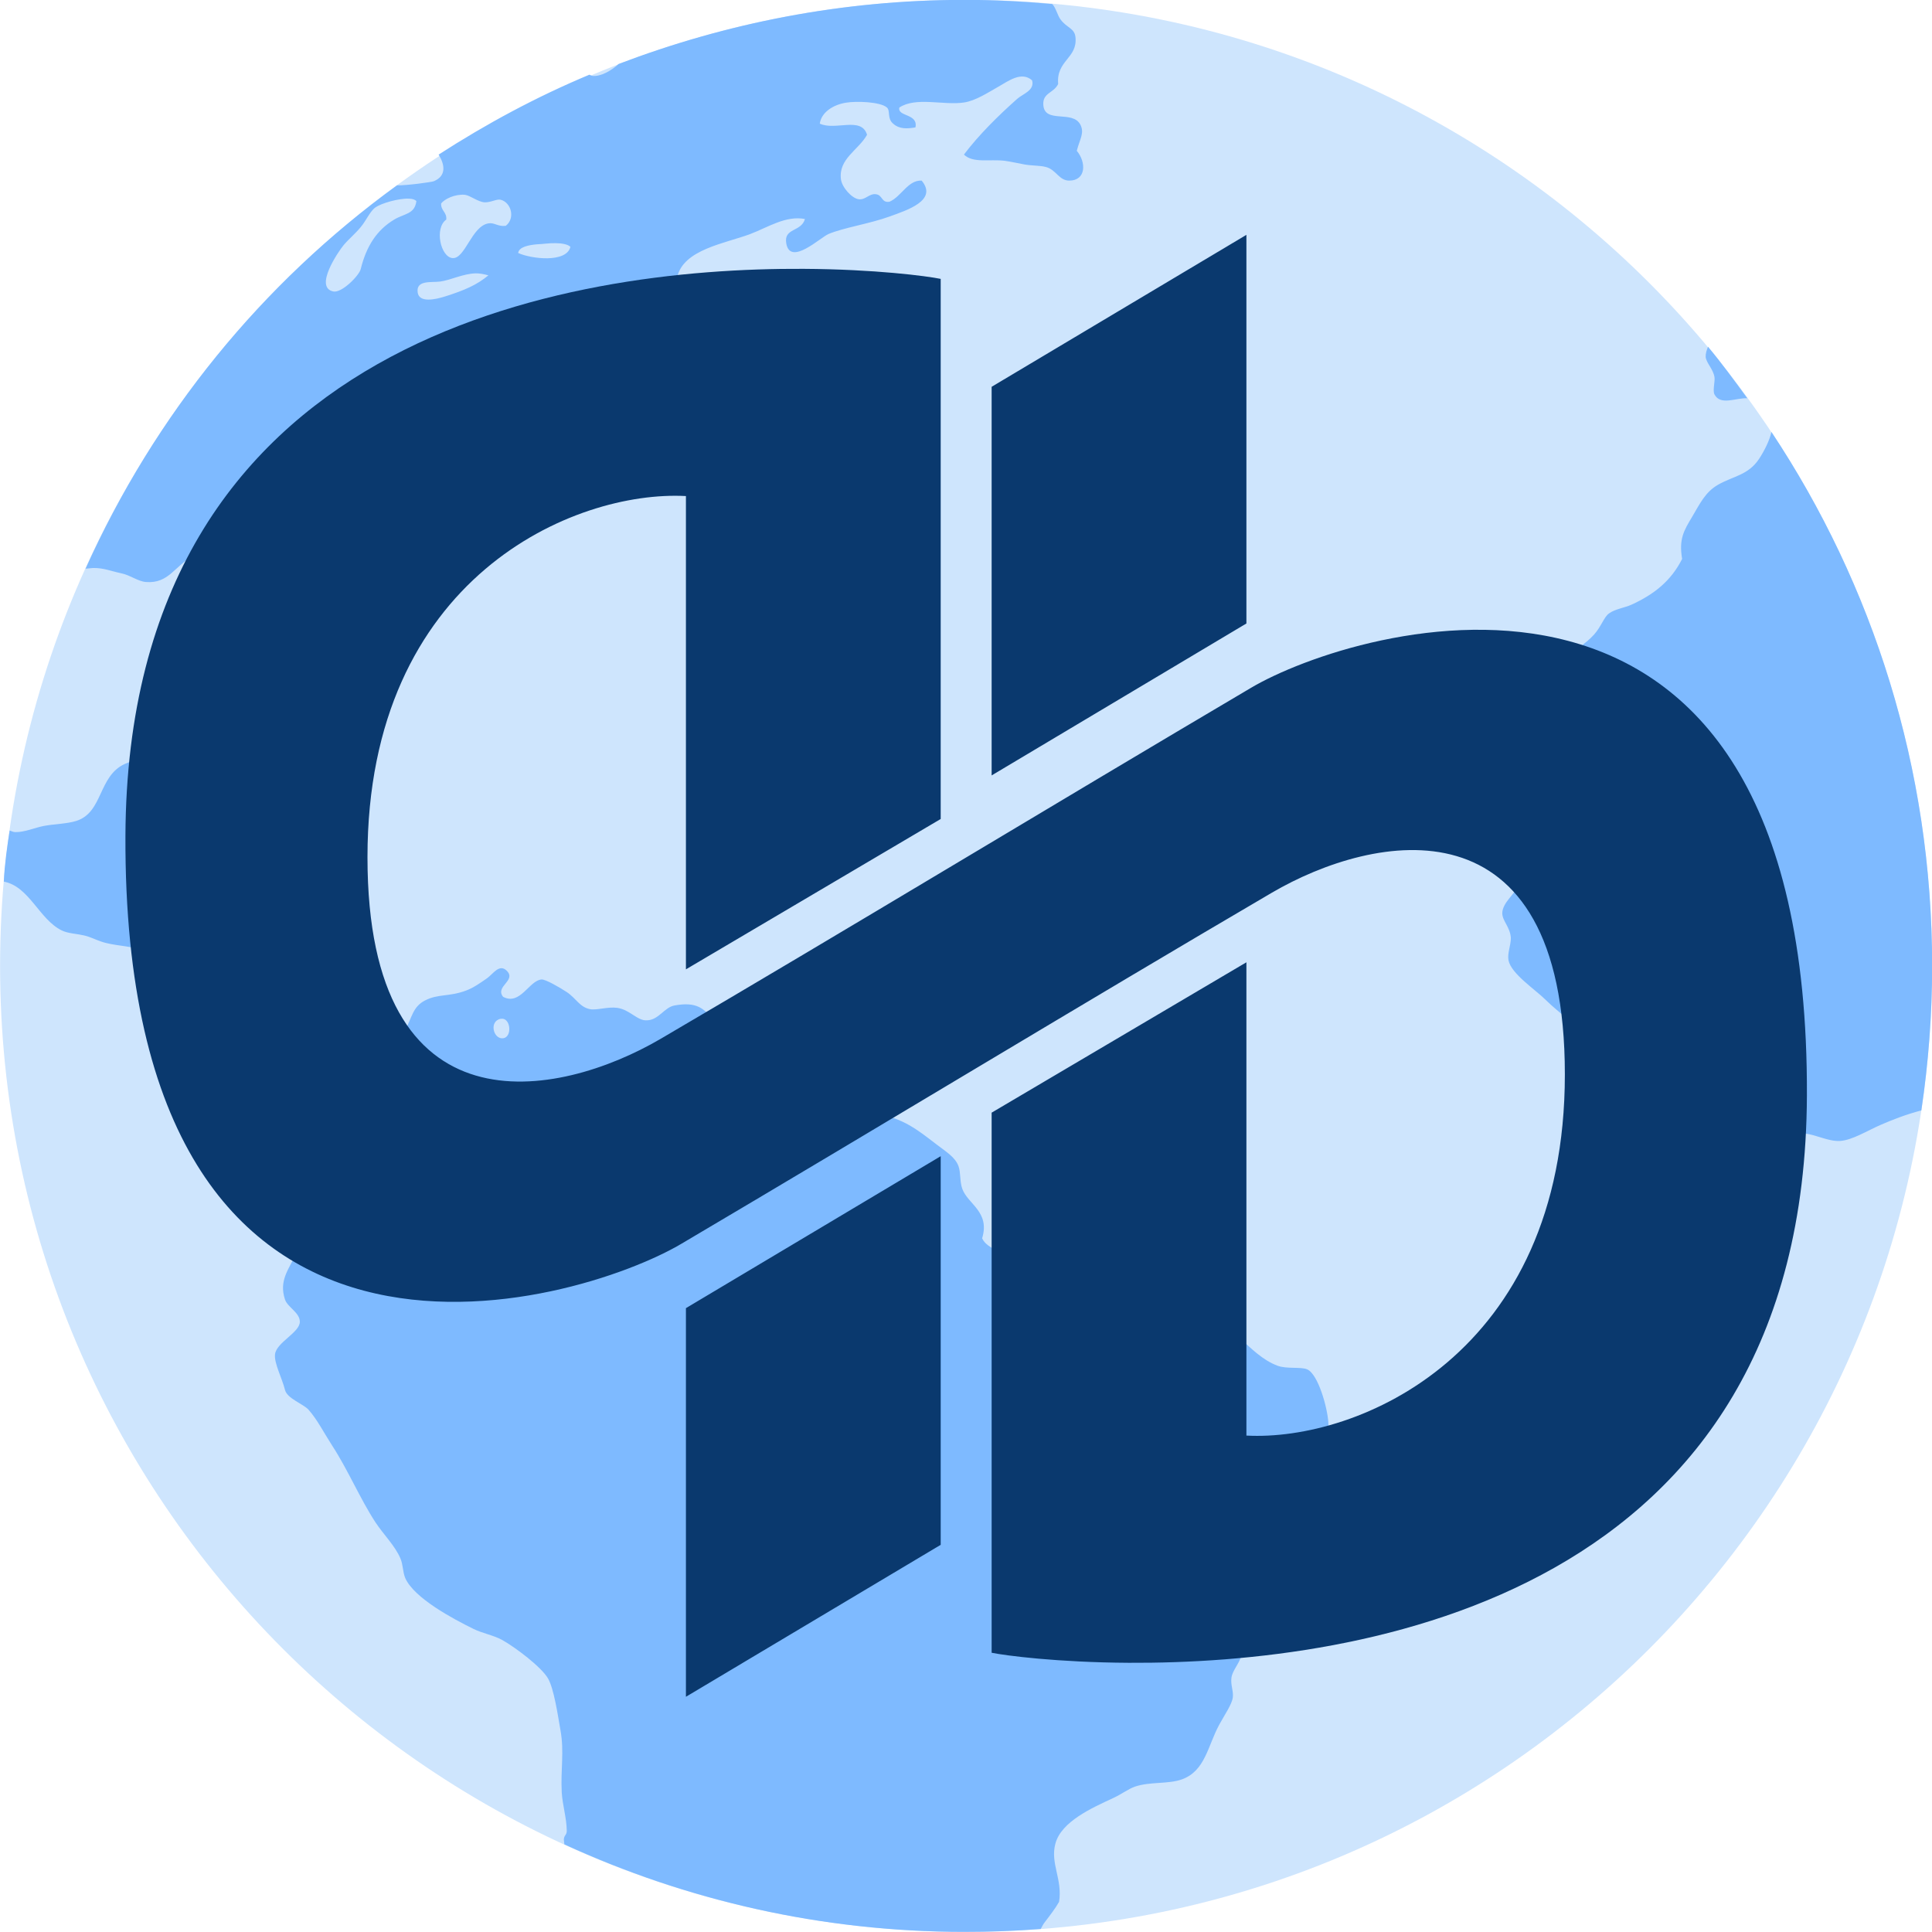
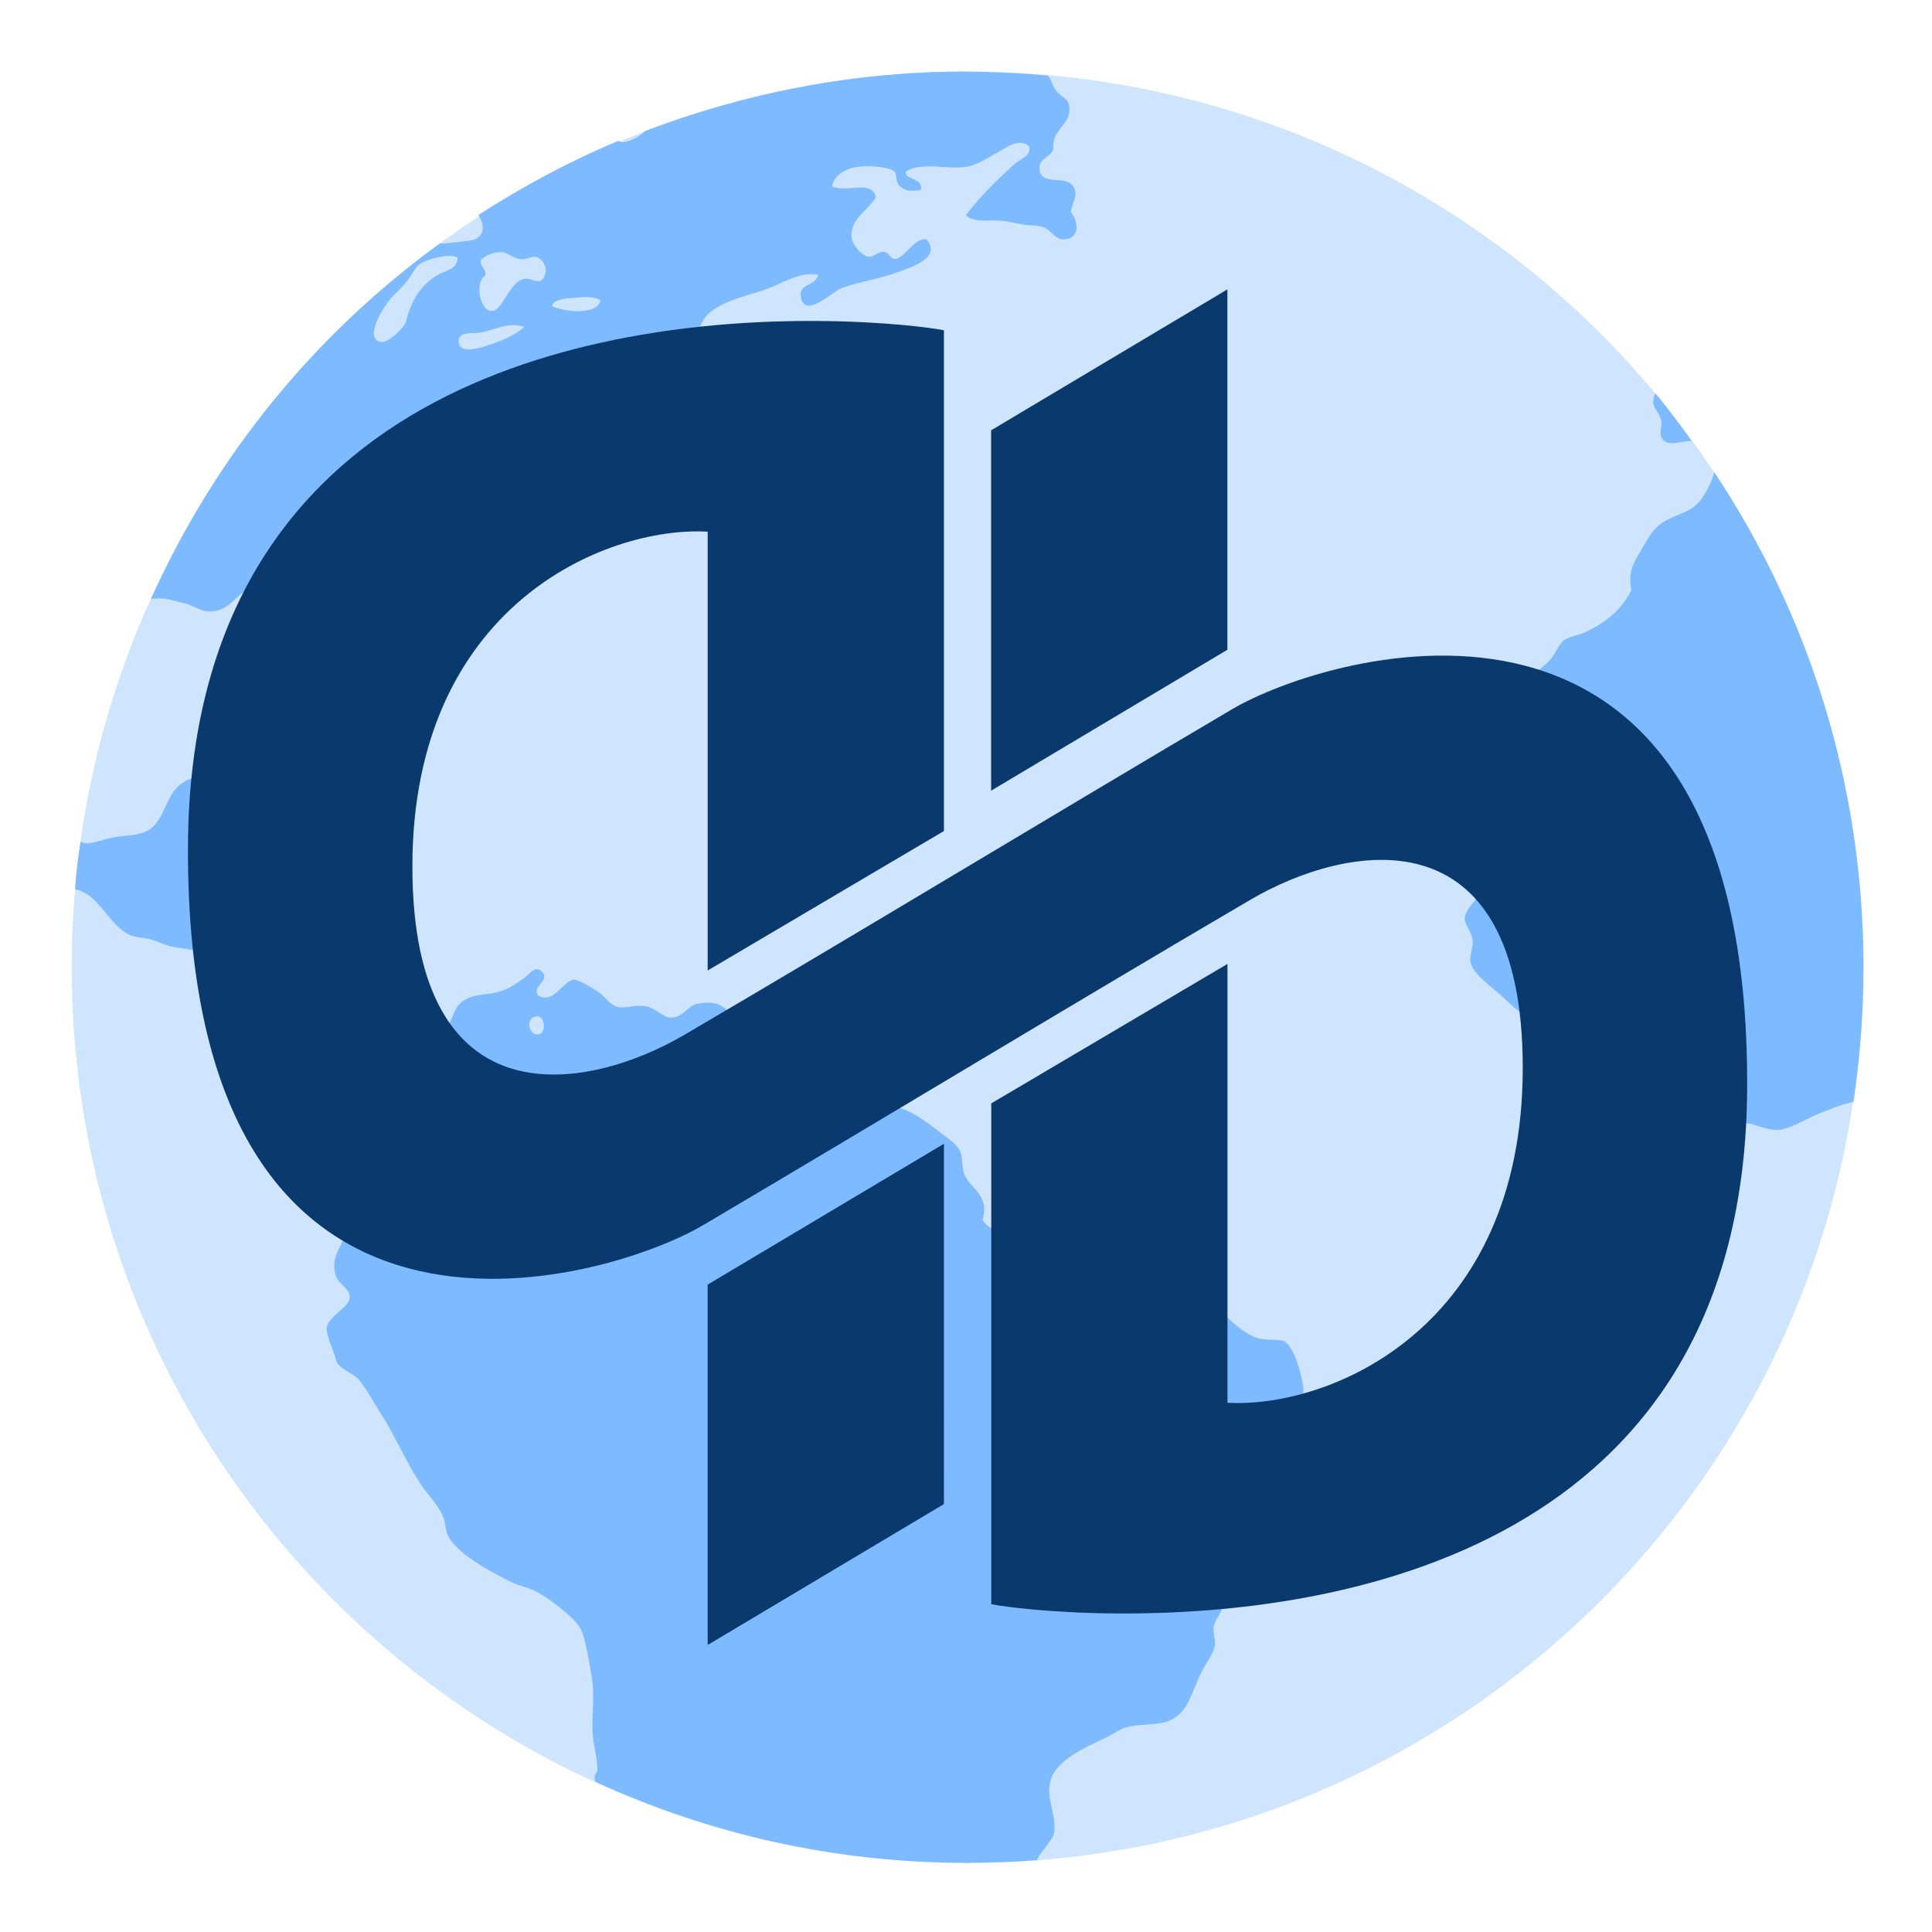
- <svg xmlns="http://www.w3.org/2000/svg" height="650" width="650" version="1.1" viewBox="0 0 650 650">
-   <g transform="translate(522.14 -798.79)">
-     <g transform="translate(4742.5 -1387.1)">
-       <g transform="translate(9.8882 1558.1)">
-         <ellipse style="color-rendering:auto;color:#000000;isolation:auto;mix-blend-mode:normal;shape-rendering:auto;solid-color:#000000;image-rendering:auto" rx="325" ry="325" cy="952.75" cx="-4949.5" fill="#cee5fd" />
-         <path d="m-4950.1 627.75c-41.072 0-80.164 7.82-116.29 21.55-2.628 2.41-6.042 4.261-8.745 4.031-0.362-0.035-0.742-0.276-1.104-0.412-17.808 7.436-34.701 16.548-50.721 26.882 2.084 3.372 2.701 7.127-1.587 8.95-0.725 0.312-9.251 1.474-12.414 1.396-45.551 33.034-81.421 77.105-104.78 128.97 0.379-0.052 2.145-0.209 2.524-0.235 3.545-0.052 6.011 1.056 9.416 1.77 3.141 0.645 5.674 2.747 8.395 2.952 7.715 0.585 9.572-5.404 15.868-8.76 6.504 0.917 10.82-1.099 16.694-0.445 4.003 0.442 6.896 4.712 10.016 4.951 2.625 0.266 4.933-2.451 7.473-2.063 2.468 0.38 6.721 5.75 7.123 8.76 0.5 3.747-2.761 7.12-1.69 11.235 3.931 3.997 11.075 4.807 16.694 7.109 3.658-3.009 0.483-8.593 0-12.949 0-1.917 0.259-3.628 0-5.396-0.345-3-1.621-5.748-1.656-8.315 0-11.858 9.585-17.407 17.553-22.09 3.45-2.041 6.166-5.615 9.158-7.109 4.228-2.116 7.375-2.607 10.875-4.57 6.325-3.546 11.749-6.392 16.694-10.41 2.287-5.377 0.224-12.587 0.414-17.9 2.289-1.399 4.252 0.602 6.678 0.412 3.817-0.792 4.133-6.169 6.295-8.315 1.259-1.23 4.702-2.111 6.264-3.333 3.803-2.978 5.042-7.476 8.363-8.76 1.19-0.481 3.941-0.35 5.819-0.857 2.471-0.654 5.99-3.574 10.016-4.951 2.625-0.916 8.634-1.092 9.636-2.095 1.225-1.257 0-4.783 0.414-6.665 2.025-9.407 16.222-11.401 24.613-14.568 5.881-2.225 11.918-6.297 18.379-5.046-1.259 4.471-7.284 2.887-6.264 8.316 1.414 7.534 11.518-2.159 14.183-3.269 5.095-2.143 13.828-3.452 20.511-5.872 5.859-2.143 16.366-5.402 10.844-12.092-4.607-0.266-6.828 5.396-10.844 7.109-2.773 0.442-2.246-2.317-4.61-2.539-2.251-0.266-3.51 2.072-5.819 1.682-2.297-0.378-5.524-3.984-5.883-6.665-0.914-6.956 5.89-9.824 8.776-15.012-1.908-6.292-10.628-1.282-15.899-3.745 0.5-3.746 4.393-6.33 8.777-7.046 3.593-0.607 11.659-0.297 13.8 1.618 1.242 1.054 0 3.68 2.099 5.427 2.127 1.917 4.743 1.72 7.504 1.269 1-4.748-6.187-3.557-5.405-6.697 5.64-3.682 14.814-0.659 21.718-1.682 3.974-0.585 8.148-3.385 11.67-5.364 3.35-1.905 7.703-5.211 11.258-2.095 0.966 3.403-3.096 4.529-4.993 6.221-6.388 5.672-12.968 12.17-17.934 18.757 3.046 2.966 8.582 1.48 13.736 2.095 2.016 0.266 4.548 0.862 6.678 1.238 2.489 0.442 5.141 0.317 7.09 0.825 3.508 0.857 4.447 4.602 7.918 4.602 5.713-0.011 5.78-6.177 2.544-10.029 1.018-3.933 2.623-5.973 1.242-8.728-2.573-5.136-12.011-0.266-12.498-6.665-0.31-4.155 3.484-3.969 4.993-7.077-0.69-8.028 6.597-8.61 5.819-15.806-0.345-3.01-2.88-3.051-4.993-5.872-1.052-1.387-1.604-4.044-2.829-5.237-9.743-0.868-19.597-1.397-29.573-1.397zm-168.03 65.571c1.944 0.281 4.291 2.361 6.646 2.539 2.23 0.052 4.065-1.226 5.438-0.857 3.491 0.918 4.962 6.181 1.69 8.76-2.73 0.342-3.795-1.181-5.85-0.824-5.671 0.961-7.846 12.046-12.084 11.68-3.996-0.342-6.159-10.056-2.099-12.949 0.259-2.526-1.847-2.931-1.725-5.427 1.207-1.535 4.629-3.187 7.949-2.92zm-18.793 1.301c1.156 0.035 2.035 0.319 2.48 0.826-0.552 4.441-4.036 4.15-7.473 6.221-5.935 3.576-9.367 9.024-11.256 16.663-0.552 2.225-6.397 8.111-9.222 7.522-6.62-1.394 1.827-13.574 3.339-15.425 1.673-2.052 3.913-3.852 5.883-6.221 1.909-2.294 3.153-5.392 4.992-6.665 2.016-1.394 7.77-3.054 11.258-2.92zm49.415 14.98c2.122 0.035 4.027 0.381 4.897 1.238-1.362 5.503-13.239 4.05-17.584 2.063 0.276-2.075 3.533-2.646 6.264-2.92 1.921-0.052 4.307-0.445 6.423-0.381zm-27.029 10.156c1.414-0.035 2.842 0.273 4.326 0.666-3.843 3.208-7.998 5.025-14.597 7.109-3.172 0.997-8.652 2.24-9.19-1.302-0.655-4.334 4.64-3.325 7.536-3.713 3.648-0.505 7.653-2.625 11.925-2.761zm414.66 24.692c-0.5 1.18-0.862 2.348-0.793 3.491 0.259 2.011 2.465 3.945 2.956 6.665 0.259 1.44-0.673 4.557 0 5.872 2.011 3.891 7.272 1.092 11.035 1.3-4.276-5.876-8.545-11.762-13.196-17.329zm21.337 28.66c-0.604 2.871-2.554 6.616-4.134 9.014-3.639 5.524-8.582 5.782-13.802 8.728-4.351 2.462-6.225 6.571-8.776 10.854-2.765 4.626-4.478 7.421-3.339 14.124-3.731 7.386-9.379 11.911-17.108 15.425-2.285 1.028-5.407 1.407-7.505 2.92-1.673 1.197-2.62 4.417-4.992 7.078-2.929 3.252-5.997 4.625-7.537 7.109-1.19 1.917-1.604 5.739-2.925 8.316-1.782 3.5-5.578 5.214-7.918 8.76-1.069 1.64-1.776 4.962-2.956 7.109-2.644 4.797-7.163 8.254-6.678 12.473 0.483 4.078 5.121 4.793 5.438 8.347 0 2.009-1.328 3.237-1.242 5.427 0 3.197 2.227 5.442 2.48 7.903 0.621 6.186-2.11 8.655-3.276 12.886-0.552 2.02-0.31 4.293-0.862 5.872-1.018 3.097-5.352 5.892-5.436 9.553 0 2.602 2.673 4.694 2.892 8.347 0 2.518-1.242 5.207-0.793 7.522 0.897 4.534 8.998 9.807 12.529 13.33 4.724 4.714 10.908 8.363 12.943 13.33 1.707 4.218 1.707 9.707 4.991 12.886 2.435 2.347 6.485 3.811 9.604 6.252 2.91 2.279 6.08 4.247 9.19 6.665 5.083 3.968 12.765 11.877 20.861 11.267 4.227-0.309 8.56-3.752 13.355-4.602 4.933-0.883 11.335-1.337 16.313-0.825 3.812 0.378 7.739 2.658 11.703 2.476 4.184-0.266 8.983-3.354 13.736-5.427 3.826-1.663 8.52-3.503 13.674-4.856 2.363-15.853 3.625-32.093 3.625-48.623 0-66.547-19.937-128.23-54.058-179.64zm-538.55 109.21c-6.935 0.379-11.48 0.693-15.421 2.476-9.034 4.103-7.289 16.287-16.313 19.17-3.122 0.995-7.408 1.044-10.844 1.682-2.967 0.542-6.58 2.159-9.636 2.095-0.862-0.012-0.909-0.195-1.973-0.533-0.809 5.111-1.726 11.429-1.967 17.189 8.586 1.642 11.871 12.656 19.46 16.414 2.078 1.028 4.795 1.083 7.472 1.682 2.161 0.481 3.801 1.395 5.883 2.095 4.415 1.497 9.824 1.316 13.355 2.888 5.323 2.357 9.224 12.34 13.802 15.012 0.259 2.693-0.517 6.308 0.414 8.315 2.161 2.926 5.216 2.281 8.777 4.189 4.26 2.294 5.564 8.219 9.604 10.029 1.397 0.617 4.888 0.538 7.09 1.206 5.535 1.671 7.341 8.062 12.084 6.665 3.111-0.916 2.866-4.109 3.37-7.078 2.056-2.225 4.3-5.745 7.505-5.808 5.188-0.266 5.649 5.35 7.537 10.378 1.069 2.842 3.851 5.318 4.579 8.316 1.294 5.178 0.655 20.677-0.449 23.772-1.311 3.797-6.459 5.407-9.635 9.617-1.5 1.974-2.211 4.865-3.339 6.252-2.044 2.484-5.083 3.134-6.613 5.427-0.862 1.292-1.708 4.063-2.544 5.808-2.508 5.302-5.862 9.059-3.753 15.425 0.879 2.62 4.983 4.375 4.993 7.459 0.01 3.628-7.732 6.877-8.332 10.854-0.448 2.959 2.399 8.241 3.339 12.092 0.69 2.91 6.199 4.729 7.918 6.665 2.93 3.284 5.273 7.936 7.949 12.061 5.293 8.113 9.441 18.007 14.595 25.867 2.725 4.117 6.549 7.819 8.363 12.092 0.931 2.157 0.793 4.727 1.656 6.665 2.984 6.721 16.16 13.739 22.959 17.075 3.184 1.542 6.715 2.099 9.634 3.713 4.424 2.463 13.19 9.077 15.423 12.949 1.989 3.481 3.231 11.953 4.198 17.488 1.294 7.314 0.014 12.93 0.414 20.852 0.259 4.283 1.639 8.591 1.69 12.886 0.016 1.502-0.918 1.442-0.987 2.977l0.183 1.609c40.884 18.771 86.391 29.438 134.48 29.438 8.688 0 17.262-0.307 25.776-0.968 0.379-0.64 0.737-1.447 1.186-2.047 1.959-2.567 3.7-4.816 4.993-7.078 1.224-7.608-3.041-12.923-1.242-19.582 1.992-7.481 12.356-12.05 19.62-15.425 2.499-1.159 5.055-3.04 7.091-3.745 5.028-1.746 11.304-0.802 15.899-2.475 7.824-2.857 8.639-11.232 12.498-18.345 1.818-3.369 4.222-6.742 4.579-9.141 0.31-2.157-0.793-4.186-0.449-6.729 0.38-2.518 2.639-4.693 3.339-7.458 0.914-3.609 1.311-8.897 1.311-12.917 0-3.3-1.552-6.196-1.69-9.172-0.535-10.808 3.912-12.018 7.918-17.9 2.011-2.922 2.763-6.253 4.165-8.347 6.727-10.016 18.398-14.852 17.553-29.993-0.276-5.01-3.429-16.333-7.123-17.932-2.113-0.918-6.96-0.052-10.016-1.238-9.867-3.674-15.659-15.883-25.884-16.663-2.185-0.266-4.19 0.895-6.647 0.857-4.046-0.266-10.147-2.829-14.626-3.333-2.848-0.309-6.654 0.847-8.363 0-2.608-1.264-2.872-6.06-4.993-7.49-1.673-1.156-4.954-1.552-7.505-2.539-4.112-1.577-7.372-3.415-12.115-3.745-1.466-0.052-3.287 0.702-4.993 0.445-2.625-0.442-4.7-3.543-7.122-5.015-3.034-1.843-5.838-2.735-7.092-5.364 2.742-8.975-4.835-11.477-6.678-16.663-0.88-2.43-0.483-5.354-1.242-7.522-1.087-3.105-4.164-4.9-7.535-7.49-6.042-4.641-11.399-8.998-20.033-10.061-3.796-0.481-7.561 1.135-12.148 0.857-4.859-0.309-10.959-4.55-14.595-8.696-3.534-4.048-5.254-7.681-8.332-9.617-2.915-1.871-6.784-1.817-8.776-3.713-0.879-0.824-0.742-2.243-1.69-4.189-1.466-3.031-3.927-4.716-2.099-8.347-3.327-1.706-3.418 3.169-7.059 2.539-3.244-4.597-5.987-6.776-13.355-5.427-3.375 0.619-5.259 4.877-9.19 4.983-3.225 0.266-5.759-3.586-10.018-4.189-3.215-0.442-6.87 0.871-9.159 0.445-3.563-0.712-4.662-3.672-7.917-5.808-2.387-1.566-7.025-4.232-8.364-4.189-4.196 0.266-7.187 8.901-12.974 5.84-2.813-3.557 4.581-5.431 1.242-8.76-2.53-2.526-4.655 1.143-6.678 2.539-2.318 1.599-4.497 3.179-7.059 4.126-5.735 2.143-9.319 1.021-13.8 3.333-4.15 2.146-4.327 5.735-6.678 9.998-1.921 3.492-6.301 8.581-9.19 8.792-3.5 0.266-6.844-4.883-10.018-6.253-9.56-4.133-14.192 3.671-22.132 3.777-7.367 0.266-17.891-11.875-17.52-18.789 0-4.219 2.43-10.618 2.925-15.837 0.448-4.151 3.291-6.653 3.339-10.442 0-5.061-6.727-8.953-10.017-9.553-7.8-1.431-18.629 3.132-27.569-0.445-1.708-2.824 1.999-4.775 2.958-7.522 0.535-1.563 0.224-3.646 0.793-5.364 0.983-2.654 3.779-4.71 5.024-7.522 0.931-2.146 1.173-5.241 2.099-7.903 1.087-3.031 3.105-4.984 3.339-7.109 0.31-2.807-0.759-6.052-2.958-7.903zm111.62 88.2c2.829 0.266 3.184 6.1 0.293 6.57-3.12 0.483-4.707-4.887-1.69-6.284 0.517-0.266 1-0.283 1.397-0.254v-0.035z" fill="#7ebaff" />
-       </g>
-       <path d="m-4845.3 2264.9-85.715 51.123v130.75l85.715-51.123zm-149 11.438c-78.594-0.431-227.48 22.267-228.14 190.81-0.8 204.45 152.42 157.78 187.14 137.14 66.769-39.428 135.56-81.143 198.57-118.06 34.316-20.073 98.57-33.141 98.57 61.144 0 94.286-69.767 123.52-107.14 121.5v-159.23l-85.715 50.588v181.71c4.617 0.947 22.089 3.247 46.148 3.379 78.594 0.431 227.48-22.267 228.14-190.81 0.8-204.45-152.42-157.78-187.14-137.14-66.769 39.429-135.56 81.143-198.57 118.06-34.316 20.073-98.57 33.141-98.57-61.144 0-94.286 69.767-123.52 107.14-121.5v159.23l85.715-50.588v-181.71c-4.617-0.947-22.089-3.247-46.148-3.379zm46.148 298.54-85.715 51.123v130.75l85.715-51.123z" fill-rule="evenodd" fill="#0a396e" />
-     </g>
+ <svg xmlns="http://www.w3.org/2000/svg" viewBox="-26 -26 701 701">
+   <g transform="translate(5274.528 -627.79)">
+     <ellipse cx="-4949.5" cy="952.75" fill="#cee5fd" style="isolation:auto;mix-blend-mode:normal" rx="325" ry="325" color="#000" solid-color="#000000" />
+     <path fill="#7ebaff" d="M-4950.1 627.75c-41.07 0-80.16 7.82-116.3 21.55-2.62 2.4-6.03 4.26-8.74 4.03-.36-.03-.73-.28-1.1-.4-17.8 7.43-34.7 16.54-50.72 26.87 2.1 3.37 2.7 7.13-1.58 8.95-.72.3-9.25 1.47-12.4 1.4-45.56 33.03-81.43 77.1-104.8 128.97.4-.05 2.16-.2 2.54-.24 3.55-.05 6 1.06 9.42 1.77 3.14.65 5.68 2.75 8.4 2.95 7.72.6 9.57-5.4 15.87-8.76 6.5.92 10.8-1.1 16.7-.44 4 .44 6.9 4.7 10 4.95 2.62.27 4.93-2.45 7.5-2.06 2.44.35 6.7 5.72 7.1 8.73.5 3.74-2.76 7.12-1.7 11.23 3.94 4 11.1 4.8 16.7 7.1 3.66-3 .5-8.58 0-12.94 0-1.9.26-3.62 0-5.4-.34-3-1.6-5.74-1.65-8.3 0-11.85 9.6-17.4 17.55-22.1 3.46-2.03 6.18-5.6 9.17-7.1 4.23-2.1 7.38-2.6 10.88-4.57 6.33-3.54 11.75-6.4 16.7-10.4 2.3-5.38.22-12.6.4-17.9 2.3-1.4 4.26.6 6.7.4 3.8-.78 4.13-6.16 6.3-8.3 1.25-1.23 4.7-2.1 6.26-3.33 3.8-2.97 5.06-7.47 8.38-8.76 1.2-.48 3.94-.35 5.82-.85 2.46-.64 6-3.56 10-4.94 2.63-.9 8.64-1.1 9.65-2.1 1.23-1.25 0-4.77.42-6.65 2.03-9.4 16.22-11.4 24.6-14.56 5.9-2.22 11.93-6.3 18.4-5.04-1.27 4.48-7.3 2.9-6.27 8.33 1.43 7.54 11.53-2.16 14.2-3.27 5.1-2.14 13.83-3.45 20.5-5.87 5.87-2.16 16.38-5.4 10.85-12.1-4.6-.27-6.83 5.4-10.84 7.1-2.74.44-2.2-2.3-4.6-2.54-2.23-.26-3.5 2.08-5.8 1.7-2.3-.4-5.52-4-5.9-6.67-.9-6.95 5.9-9.8 8.8-15-1.9-6.3-10.62-1.3-15.9-3.75.5-3.75 4.4-6.33 8.78-7.05 3.6-.6 11.66-.27 13.8 1.64 1.24 1.05 0 3.68 2.1 5.43 2.13 1.92 4.74 1.72 7.5 1.27 1-4.75-6.18-3.55-5.4-6.7 5.65-3.67 14.83-.65 21.73-1.67 3.98-.6 8.15-3.4 11.67-5.37 3.35-1.9 7.7-5.22 11.26-2.1.97 3.4-3.1 4.53-5 6.22-6.38 5.67-12.96 12.17-17.92 18.76 3.06 2.97 8.6 1.48 13.75 2.1 2.02.27 4.55.87 6.68 1.24 2.5.44 5.14.32 7.1.83 3.5.86 4.44 4.6 7.9 4.6 5.72 0 5.8-6.17 2.56-10.02 1-3.93 2.62-5.97 1.24-8.73-2.57-5.13-12-.26-12.5-6.66-.3-4.15 3.48-3.97 5-7.08-.7-8.03 6.6-8.6 5.8-15.8-.33-3-2.87-3.05-4.98-5.87-1.05-1.4-1.6-4.07-2.83-5.27-9.74-.86-19.6-1.4-29.57-1.4zm-168.03 65.57c1.94.28 4.3 2.36 6.65 2.54 2.23.05 4.06-1.23 5.43-.86 3.5.92 4.97 6.18 1.7 8.76-2.74.34-3.8-1.18-5.86-.82-5.7.96-7.87 12.04-12.1 11.68-4-.34-6.17-10.06-2.1-12.95.25-2.53-1.86-2.93-1.7-5.43 1.2-1.53 4.6-3.2 7.92-2.92zm-18.8 1.3c1.16.04 2.04.32 2.5.83-.56 4.44-4.05 4.15-7.5 6.22-5.92 3.57-9.35 9.02-11.24 16.66-.55 2.23-6.4 8.12-9.23 7.53-6.62-1.4 1.83-13.57 3.34-15.42 1.68-2.05 3.92-3.85 5.9-6.22 1.9-2.3 3.14-5.4 4.98-6.66 2.02-1.4 7.77-3.05 11.26-2.92zm49.42 14.98c2.1.04 4 .38 4.9 1.24-1.4 5.5-13.27 4.05-17.6 2.06.25-2.07 3.5-2.64 6.24-2.92 1.92-.05 4.3-.44 6.42-.38zm-27.06 10.16c1.42-.04 2.85.27 4.33.66-3.86 3.2-8 5.03-14.6 7.1-3.18 1-8.66 2.25-9.2-1.3-.66-4.32 4.64-3.32 7.53-3.7 3.66-.5 7.66-2.63 11.93-2.76zm414.66 24.7c-.5 1.17-.85 2.34-.8 3.48.28 2 2.48 3.95 2.98 6.67.24 1.47-.7 4.58 0 5.9 2 3.9 7.26 1.1 11.02 1.3-4.27-5.9-8.54-11.76-13.2-17.33zm21.35 28.65c-.6 2.9-2.55 6.64-4.13 9.04-3.64 5.53-8.6 5.78-13.8 8.73-4.36 2.47-6.23 6.58-8.78 10.86-2.77 4.64-4.48 7.43-3.34 14.14-3.72 7.4-9.37 11.9-17.1 15.43-2.28 1.02-5.4 1.4-7.5 2.9-1.67 1.2-2.62 4.4-5 7.08-2.92 3.26-6 4.63-7.53 7.1-1.2 1.93-1.6 5.75-2.92 8.33-1.78 3.5-5.58 5.24-7.92 8.78-1.07 1.64-1.77 4.96-2.95 7.1-2.64 4.8-7.16 8.27-6.68 12.5.5 4.07 5.12 4.78 5.44 8.34 0 2-1.33 3.25-1.24 5.44 0 3.2 2.23 5.44 2.48 7.9.62 6.2-2.1 8.67-3.27 12.9-.52 2.02-.3 4.3-.83 5.88-1.02 3.1-5.35 5.9-5.43 9.57 0 2.6 2.68 4.7 2.9 8.35 0 2.52-1.24 5.2-.8 7.52.9 4.53 9 9.8 12.54 13.33 4.73 4.7 10.9 8.35 12.95 13.32 1.72 4.22 1.72 9.7 5 12.88 2.44 2.35 6.5 3.8 9.6 6.25 2.92 2.28 6.1 4.25 9.2 6.67 5.08 3.97 12.77 11.88 20.86 11.27 4.22-.3 8.55-3.77 13.35-4.6 4.93-.9 11.33-1.36 16.3-.84 3.82.38 7.75 2.66 11.72 2.48 4.2-.26 9-3.35 13.74-5.42 3.84-1.65 8.53-3.5 13.7-4.85 2.35-15.85 3.62-32.1 3.62-48.62 0-66.55-19.94-128.23-54.06-179.64zm-538.55 109.24c-6.92.38-11.47.7-15.4 2.47-9.05 4.1-7.3 16.3-16.32 19.18-3.13 1-7.4 1.04-10.85 1.68-2.97.54-6.58 2.16-9.63 2.1-.87-.02-.9-.2-1.98-.54-.8 5.13-1.72 11.44-1.97 17.2 8.6 1.64 11.87 12.65 19.46 16.4 2.1 1.04 4.8 1.1 7.5 1.7 2.17.47 3.8 1.4 5.9 2.1 4.4 1.47 9.8 1.3 13.34 2.87 5.33 2.35 9.23 12.33 13.8 15 .27 2.7-.5 6.3.42 8.3 2.17 2.9 5.22 2.28 8.78 4.2 4.26 2.28 5.57 8.2 9.6 10 1.4.6 4.9.55 7.1 1.2 5.54 1.7 7.34 8.08 12.1 6.68 3.1-.92 2.86-4.1 3.36-7.08 2.05-2.23 4.3-5.76 7.5-5.8 5.2-.3 5.65 5.33 7.54 10.36 1.07 2.84 3.85 5.32 4.58 8.3 1.3 5.18.67 20.68-.44 23.78-1.3 3.8-6.46 5.4-9.63 9.6-1.5 1.98-2.2 4.87-3.34 6.26-2.03 2.48-5.1 3.13-6.6 5.42-.86 1.3-1.7 4.06-2.54 5.8-2.5 5.3-5.86 9.07-3.75 15.43.88 2.62 4.98 4.37 5 7.45 0 3.63-7.74 6.88-8.34 10.86-.45 2.96 2.4 8.24 3.34 12.1.67 2.9 6.2 4.72 7.9 6.66 2.93 3.28 5.3 7.93 7.95 12.06 5.3 8.1 9.44 18 14.6 25.86 2.73 4.12 6.55 7.82 8.36 12.1.95 2.15.8 4.72 1.68 6.66 2.98 6.72 16.16 13.74 22.96 17.07 3.18 1.55 6.7 2.1 9.63 3.72 4.43 2.44 13.2 9.05 15.42 12.92 1.97 3.48 3.2 11.95 4.2 17.5 1.3 7.3 0 12.92.4 20.84.26 4.28 1.64 8.6 1.7 12.9 0 1.5-.9 1.43-1 2.97l.2 1.6c40.9 18.78 86.4 29.45 134.47 29.45 8.7 0 17.26-.3 25.78-.98.38-.64.74-1.45 1.18-2.05 1.96-2.57 3.7-4.82 5-7.08 1.22-7.6-3.04-12.93-1.24-19.6 2-7.47 12.34-12.04 19.6-15.42 2.5-1.17 5.06-3.05 7.1-3.75 5.03-1.75 11.3-.8 15.9-2.48 7.8-2.86 8.64-11.23 12.5-18.35 1.8-3.37 4.2-6.74 4.58-9.14.3-2.15-.8-4.18-.46-6.73.4-2.5 2.65-4.7 3.35-7.45.9-3.6 1.3-8.9 1.3-12.92 0-3.3-1.55-6.2-1.68-9.17-.55-10.8 3.9-12 7.9-17.9 2-2.9 2.76-6.26 4.16-8.35 6.73-10 18.4-14.84 17.55-30-.26-5-3.42-16.32-7.1-17.9-2.1-.93-6.96-.07-10-1.25-9.88-3.7-15.67-15.9-25.9-16.68-2.17-.27-4.2.9-6.63.85-4.04-.26-10.14-2.83-14.62-3.33-2.84-.3-6.65.84-8.36 0-2.6-1.27-2.88-6.07-5-7.5-1.67-1.15-4.95-1.55-7.5-2.54-4.1-1.56-7.37-3.4-12.1-3.73-1.47-.05-3.3.7-5 .45-2.6-.45-4.7-3.55-7.1-5.02-3.05-1.83-5.86-2.72-7.1-5.35 2.73-8.97-4.85-11.47-6.7-16.65-.87-2.45-.5-5.37-1.24-7.54-1.08-3.1-4.16-4.9-7.53-7.5-6.04-4.62-11.4-9-20.03-10.04-3.8-.47-7.56 1.14-12.15.86-4.85-.3-10.96-4.55-14.6-8.7-3.52-4.05-5.24-7.68-8.32-9.62-2.9-1.87-6.78-1.8-8.77-3.7-.88-.83-.74-2.25-1.7-4.2-1.45-3.03-3.9-4.7-2.1-8.34-3.3-1.7-3.4 3.18-7.05 2.55-3.22-4.6-5.96-6.77-13.33-5.42-3.38.62-5.26 4.88-9.2 4.98-3.2.27-5.75-3.58-10-4.2-3.22-.43-6.88.88-9.17.46-3.57-.7-4.67-3.67-7.9-5.8-2.4-1.58-7.05-4.24-8.38-4.2-4.2.27-7.18 8.9-12.97 5.84-2.8-3.56 4.58-5.43 1.24-8.76-2.55-2.52-4.67 1.14-6.7 2.54-2.3 1.6-4.5 3.18-7.06 4.13-5.73 2.16-9.3 1.04-13.8 3.35-4.15 2.15-4.32 5.74-6.67 10-1.93 3.5-6.3 8.58-9.2 8.8-3.5.26-6.84-4.9-10-6.26-9.57-4.14-14.2 3.66-22.14 3.77-7.37.27-17.9-11.87-17.52-18.8 0-4.2 2.44-10.6 2.93-15.82.45-4.14 3.3-6.64 3.34-10.43 0-5.05-6.73-8.95-10.02-9.55-7.8-1.43-18.63 3.13-27.57-.44-1.7-2.82 2-4.77 2.96-7.5.54-1.58.23-3.66.8-5.38.98-2.65 3.78-4.7 5.02-7.5.92-2.16 1.16-5.25 2.1-7.92 1.08-3.03 3.1-4.98 3.33-7.1.3-2.8-.76-6.06-2.96-7.9zm111.63 88.2c2.83.27 3.18 6.1.3 6.57-3.13.48-4.7-4.9-1.7-6.3.52-.25 1-.27 1.4-.24v-.03z" />
  </g>
+   <path fill="#0a396e" fill-rule="evenodd" d="M419.34 79l-85.72 51.13v130.75l85.72-51.12zm-149 11.45c-78.6-.43-227.48 22.27-228.14 190.8-.8 204.46 152.42 157.8 187.14 137.15 66.77-39.43 135.56-81.14 198.57-118.06 34.35-20.07 98.6-33.14 98.6 61.14 0 94.3-69.77 123.52-107.14 121.5V323.75l-85.7 50.6v181.7c4.6.95 22.08 3.25 46.13 3.38 78.6.43 227.47-22.27 228.13-190.8.8-204.46-152.4-157.8-187.13-137.15-66.8 39.42-135.6 81.14-198.6 118.06-34.3 20.07-98.57 33.14-98.57-61.14 0-94.3 69.77-123.52 107.14-121.5v159.23l85.72-50.6V93.83c-4.65-.94-22.1-3.24-46.18-3.37zM316.5 389l-85.73 51.1v130.76l85.72-51.12z" />
</svg>
